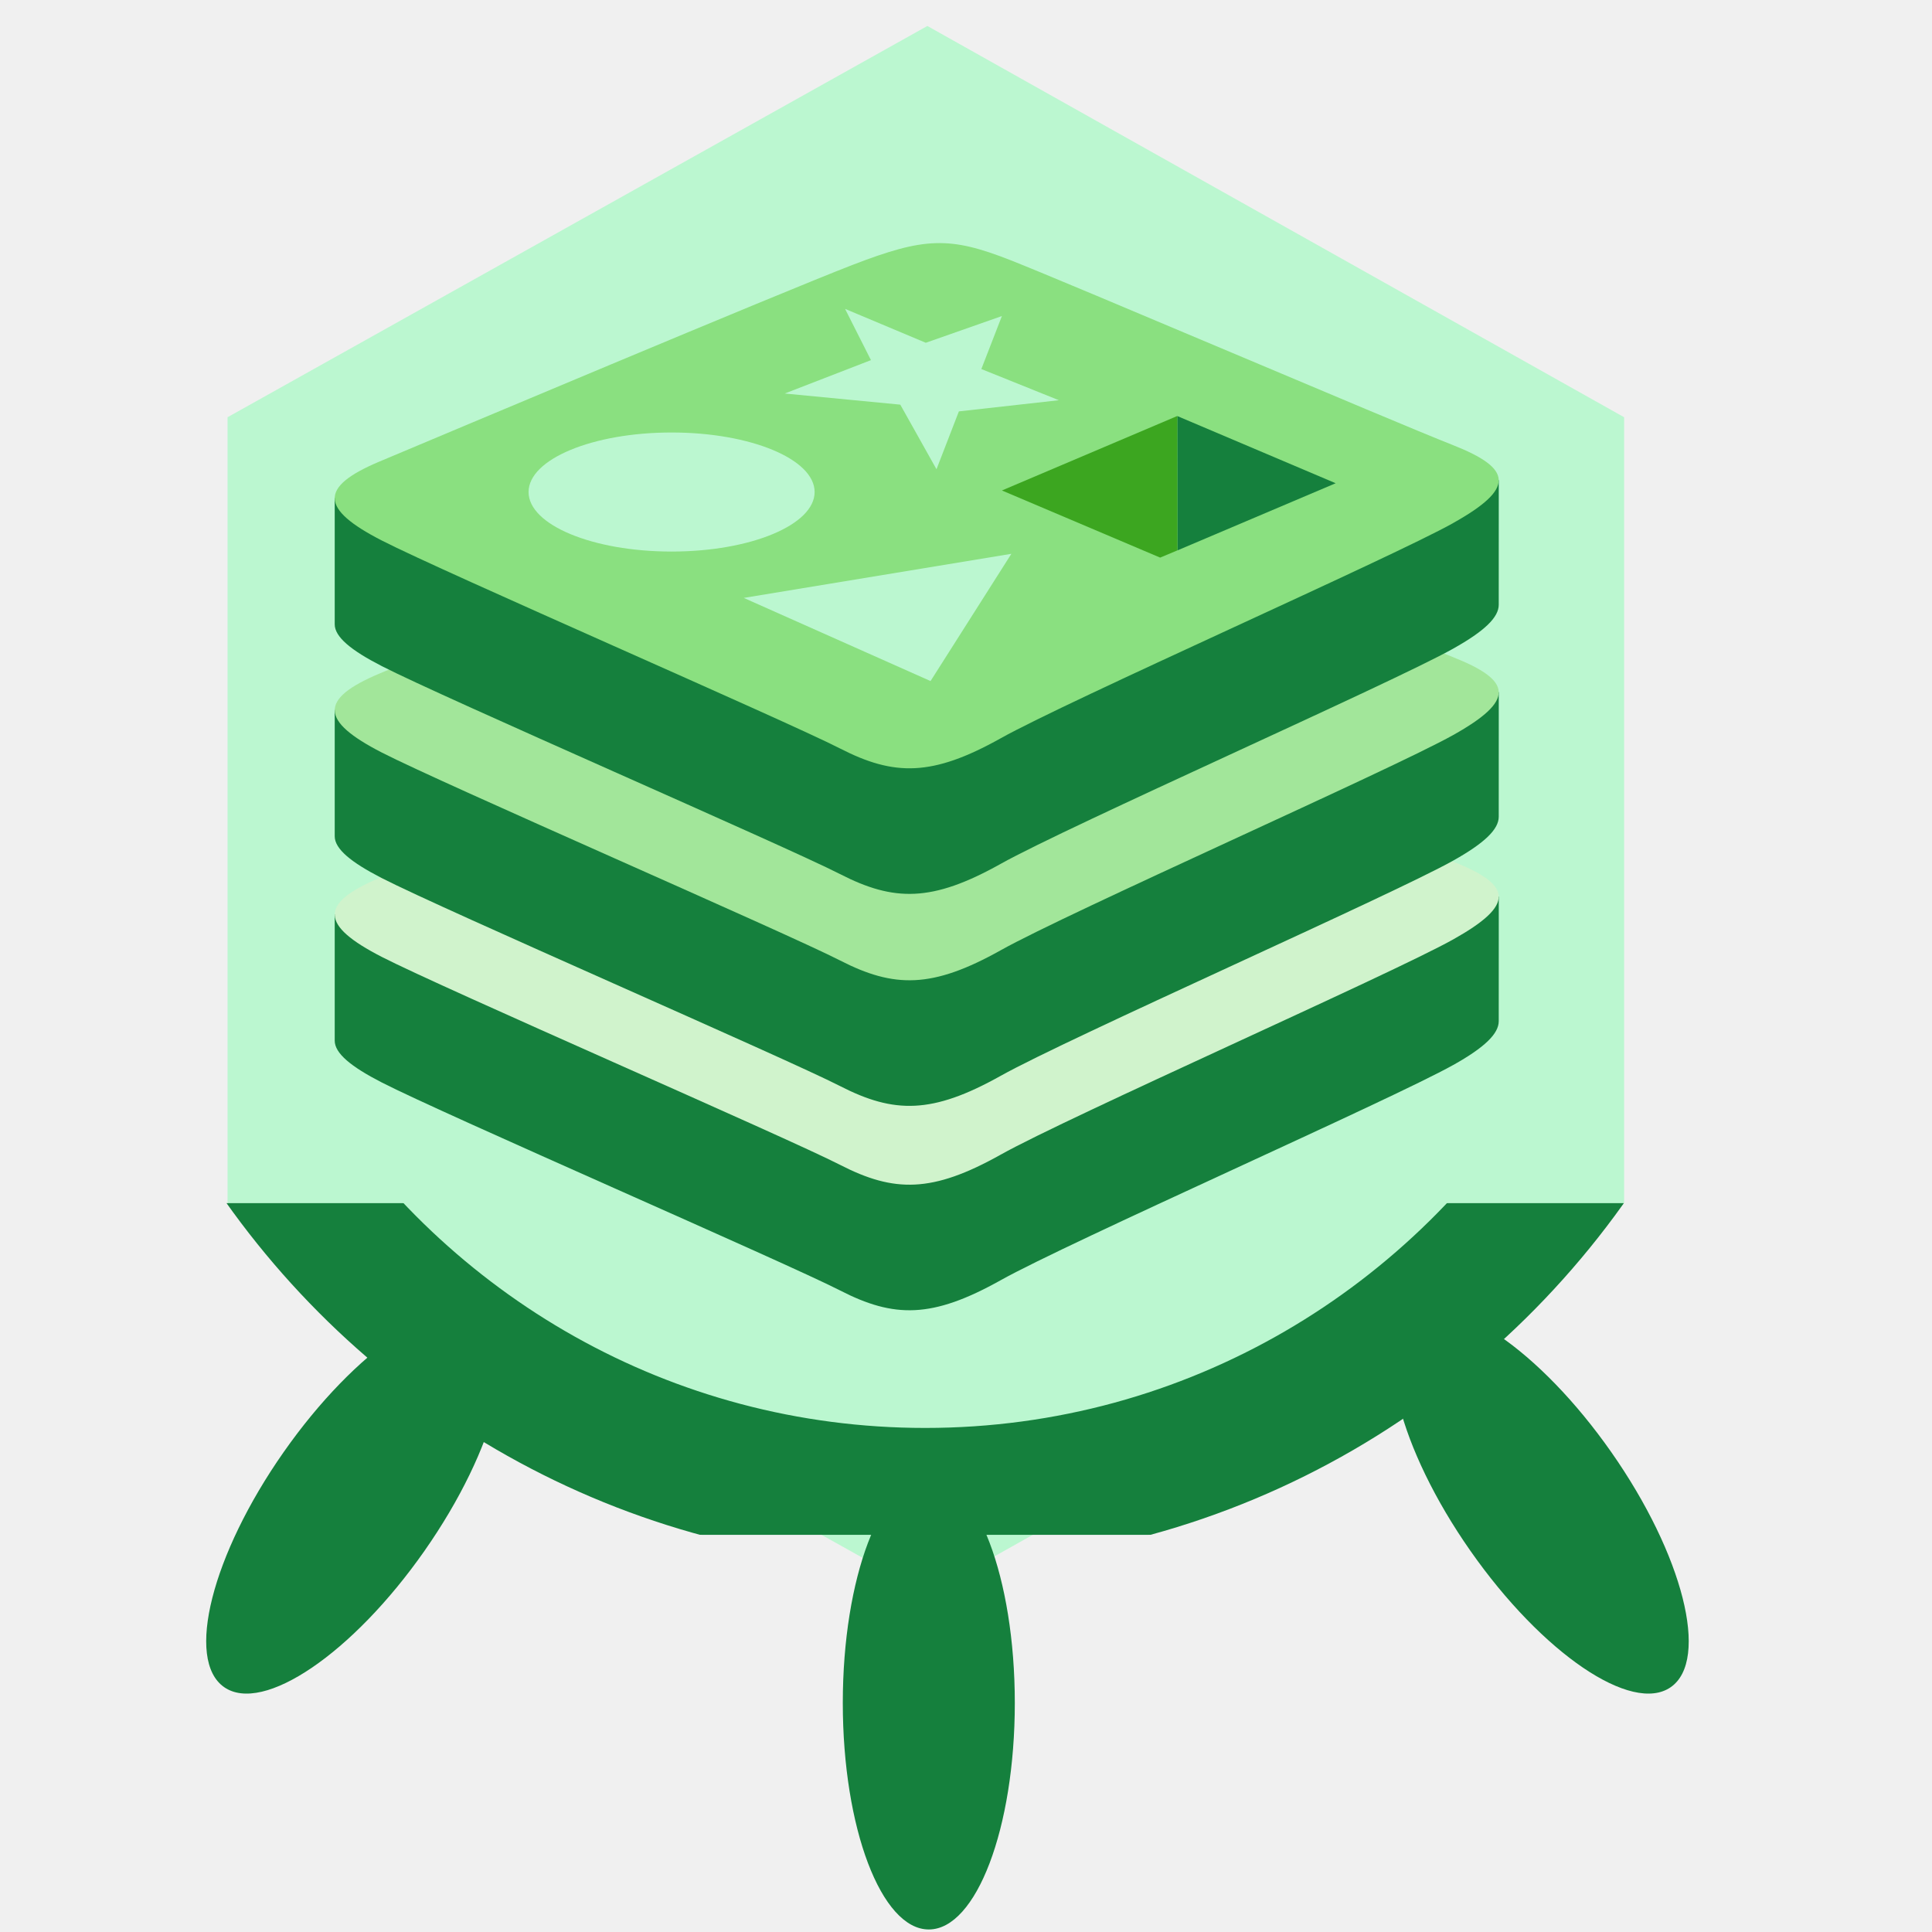
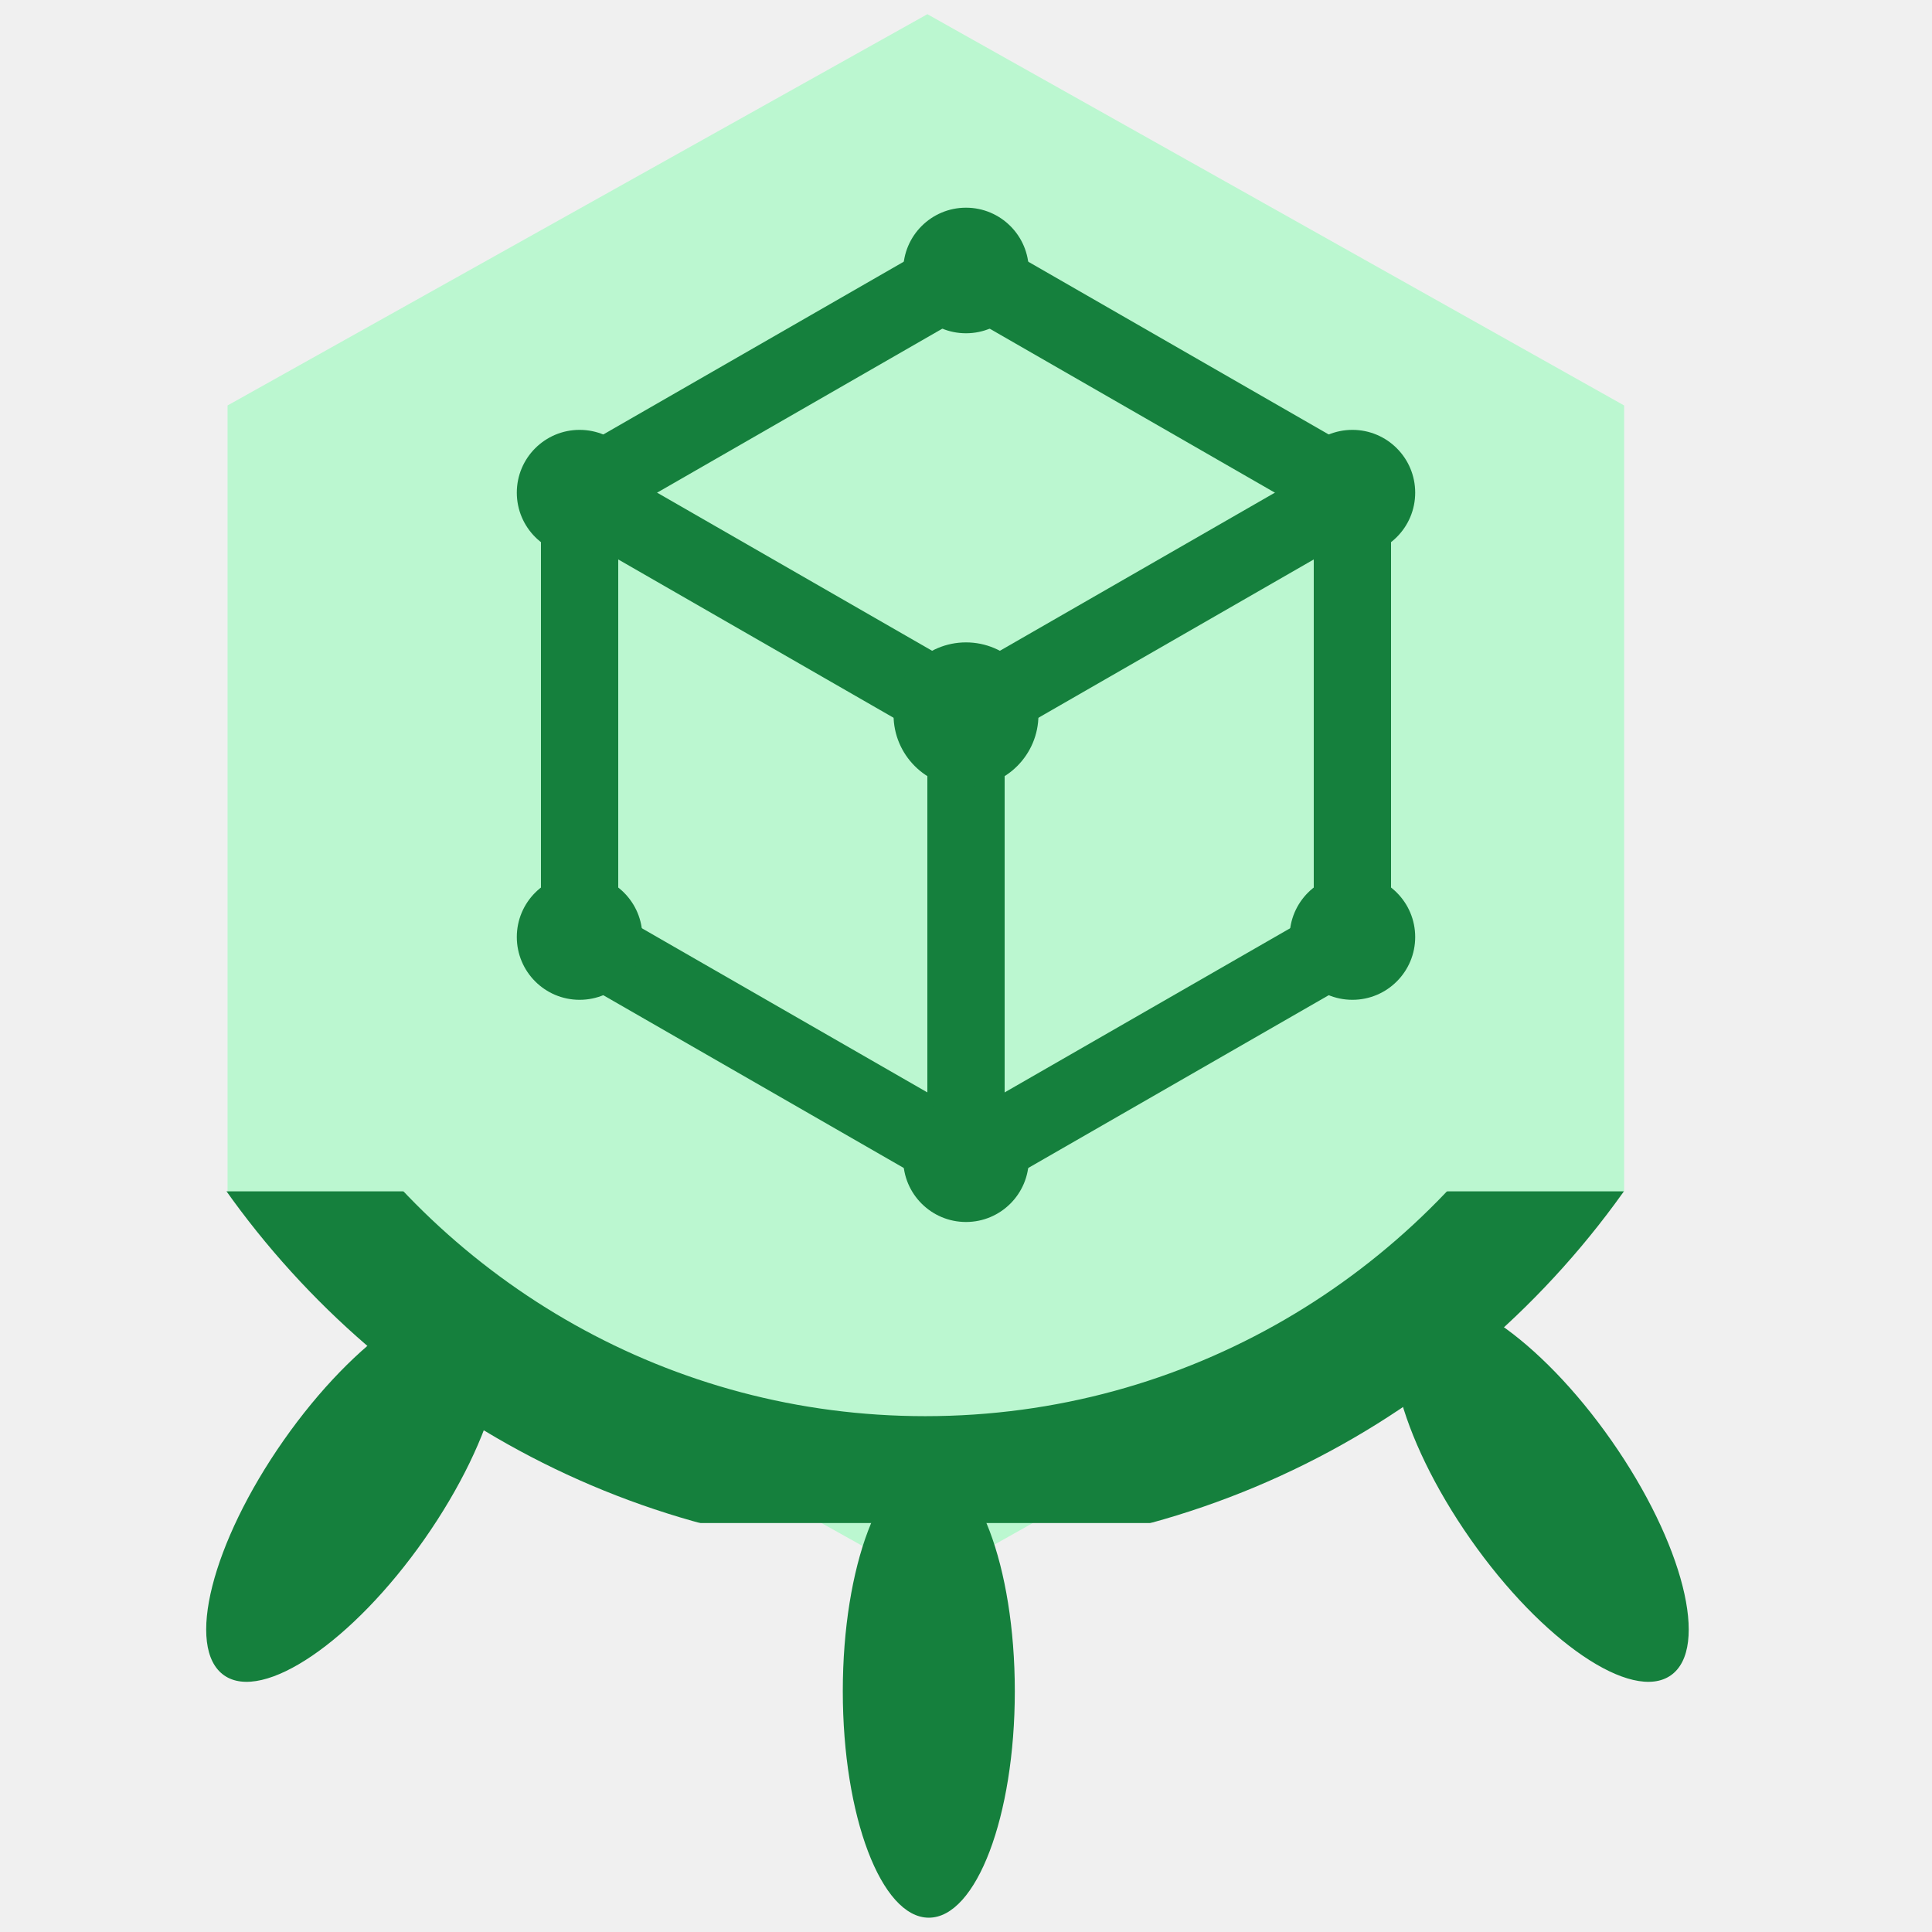
- <svg xmlns="http://www.w3.org/2000/svg" width="40" height="40" version="1.1" viewBox="0 0 40 40" id="svg1441">
-   <defs id="defs1389">
+ <svg xmlns="http://www.w3.org/2000/svg" width="40" height="40" version="1.1" viewBox="0 0 40 40">
+   <defs>
    <mask id="c" fill="#ffffff">
-       <path d="m0 0h313.3v159.86h-313.3z" fill="#fff" fill-rule="evenodd" id="path1386" />
+       <path d="m0 0h313.3v159.86h-313.3z" fill="#fff" fill-rule="evenodd" />
    </mask>
  </defs>
  <mask id="a" fill="#ffffff">
-     <path d="m0 0h313.3v159.86h-313.3z" fill="#fff" fill-rule="evenodd" id="path1391" />
+     <path d="m0 0h313.3v159.86h-313.3z" fill="#fff" fill-rule="evenodd" />
  </mask>
  <mask id="b" fill="#ffffff">
-     <path d="m0 0h313.3v159.86h-313.3z" fill="#fff" fill-rule="evenodd" id="path1394" />
+     <path d="m0 0h313.3v159.86h-313.3z" fill="#fff" fill-rule="evenodd" />
  </mask>
-   <g transform="translate(.39981 .50449)" id="g1419">
-     <g transform="matrix(.49527 0 0 .49527 5.0758 3.2126)" id="g1417">
-       <g transform="matrix(1.7758,0,0,1.7758,-164.24,-70.425)" id="g1415">
-         <g transform="translate(96.564,87.836)" fill="#66ff9a" stroke-width="3.24" id="g1399">
-           <polygon class="st0" transform="matrix(.72255 0 0 .7031 -28.717 -125.97)" points="78.4 144.9 55.7 158 32.9 144.9 32.9 118.6 55.7 105.5 78.4 118.6" fill="#bbf7d0" id="polygon1397" />
-         </g>
-         <g transform="matrix(.15831 0 0 .15831 83.649 18.463)" fill="#005e20" fill-rule="evenodd" id="g1413">
-           <g transform="matrix(1.0777,0,0,-1.0777,-10.799,451.79)" id="g1411">
-             <g transform="matrix(.94489 0 0 .94489 8.6963 2.7018)" fill="#15803d" mask="url(#c)" id="g1407">
-               <path transform="rotate(35,137.93,151.55)" d="m203.46 95.688c6.936 0 12.559-14.809 12.559-33.077s-5.623-33.077-12.559-33.077-12.559 14.809-12.559 33.077 5.623 33.077 12.559 33.077z" id="path1401" />
-               <path transform="matrix(-.81915 .57358 .57358 .81915 58.085 47.705)" d="m30.142 95.688c6.936 0 12.559-14.809 12.559-33.077s-5.623-33.077-12.559-33.077c-6.936 0-12.559 14.809-12.559 33.077s5.623 33.077 12.559 33.077z" id="path1403" />
-               <path d="m153.24 119.95c-6.936 0-12.559-14.809-12.559-33.077s5.623-33.077 12.559-33.077c6.936 0 12.559 14.809 12.559 33.077s-5.623 33.077-12.559 33.077z" id="path1405" />
+   <g>
+     <g transform="translate(.39981 .26074)">
+       <g transform="matrix(.49527 0 0 .49527 5.0758 3.2126)">
+         <g transform="matrix(1.7758,0,0,1.7758,-164.24,-70.425)">
+           <g transform="translate(96.564,87.836)" fill="#66ff9a" stroke-width="3.24">
+             <polygon class="st0" transform="matrix(.72255 0 0 .7031 -28.717 -125.97)" points="32.9 118.6 55.7 105.5 78.4 118.6 78.4 144.9 55.7 158 32.9 144.9" fill="#bbf7d0" />
+           </g>
+           <g transform="matrix(.15831 0 0 .15831 83.649 18.463)" fill="#005e20" fill-rule="evenodd">
+             <g transform="matrix(1.0777,0,0,-1.0777,-10.799,451.79)">
+               <g transform="matrix(.94489 0 0 .94489 8.6963 2.7018)" fill="#15803d" mask="url(#c)">
+                 <path transform="rotate(35,137.93,151.55)" d="m203.46 95.688c6.936 0 12.559-14.809 12.559-33.077s-5.623-33.077-12.559-33.077-12.559 14.809-12.559 33.077 5.623 33.077 12.559 33.077z" />
+                 <path transform="matrix(-.81915 .57358 .57358 .81915 58.085 47.705)" d="m30.142 95.688c6.936 0 12.559-14.809 12.559-33.077s-5.623-33.077-12.559-33.077c-6.936 0-12.559 14.809-12.559 33.077s5.623 33.077 12.559 33.077z" />
+                 <path d="m153.24 119.95c-6.936 0-12.559-14.809-12.559-33.077s5.623-33.077 12.559-33.077c6.936 0 12.559 14.809 12.559 33.077s-5.623 33.077-12.559 33.077z" />
+               </g>
+               <path transform="matrix(.94489 0 0 .94489 8.6963 2.7018)" d="m251.47 173.1c-20.23-33.61-56.89-56.068-98.756-56.068-40.721 0-76.516 21.246-97.059 53.335" fill="none" mask="url(#c)" stroke="#15803d" stroke-width="19.999" />
            </g>
-             <path transform="matrix(.94489 0 0 .94489 8.6963 2.7018)" d="m251.47 173.1c-20.23-33.61-56.89-56.068-98.756-56.068-40.721 0-76.516 21.246-97.059 53.335" fill="none" mask="url(#c)" stroke="#15803d" stroke-width="19.999" id="path1409" />
          </g>
        </g>
      </g>
    </g>
-   </g>
-   <g transform="matrix(.88287 0 0 .88287 4.3529 2.0017)" stroke-width=".11" id="g1439">
-     <path d="m29.146 22.709c-1.457 0.815-9.003 4.147-10.61 5.046-1.607 0.899-2.499 0.891-3.768 0.239-1.269-0.651-9.3-4.134-10.746-4.877-0.723-0.371-1.103-0.684-1.103-0.98v-2.962s10.455-2.444 12.143-3.094c1.688-0.65 2.273-0.674 3.71-0.109 1.437 0.565 10.025 2.229 11.445 2.787l-0.001 2.921c0 0.293-0.327 0.614-1.069 1.029" fill="#15803d" id="path1421" />
-     <path d="m29.146 19.764c-1.457 0.815-9.003 4.146-10.609 5.046-1.607 0.9-2.499 0.891-3.768 0.239-1.269-0.651-9.3-4.134-10.746-4.876-1.446-0.742-1.477-1.253-0.056-1.851 1.421-0.598 9.407-3.962 11.095-4.612 1.688-0.65 2.273-0.674 3.709-0.109 1.436 0.565 8.938 3.771 10.357 4.329 1.42 0.559 1.474 1.019 0.018 1.834" fill="#5955de" id="path1423" style="fill:#d0f3cc;fill-opacity:1" />
-     <path d="m29.146 17.916c-1.457 0.815-9.003 4.147-10.61 5.046-1.607 0.899-2.499 0.89-3.768 0.239-1.269-0.651-9.3-4.134-10.746-4.877-0.723-0.371-1.103-0.684-1.103-0.98v-2.963s10.455-2.444 12.143-3.094c1.688-0.65 2.273-0.674 3.71-0.109 1.437 0.565 10.025 2.228 11.445 2.787l-0.001 2.921c0 0.293-0.327 0.614-1.069 1.029" fill="#15803d" id="path1425" />
-     <path d="m29.146 14.971c-1.457 0.815-9.003 4.146-10.609 5.046-1.607 0.899-2.499 0.89-3.768 0.239-1.269-0.651-9.3-4.134-10.746-4.876-1.446-0.742-1.477-1.253-0.056-1.851 1.421-0.597 9.407-3.962 11.095-4.612 1.688-0.65 2.273-0.674 3.709-0.109 1.436 0.565 8.938 3.77 10.357 4.329 1.42 0.559 1.474 1.019 0.018 1.834" fill="#5955de" id="path1427" style="fill:#a2e69a;fill-opacity:1" />
-     <path d="m29.146 12.945c-1.457 0.815-9.003 4.147-10.61 5.046-1.607 0.899-2.499 0.89-3.768 0.239-1.269-0.651-9.3-4.134-10.746-4.877-0.723-0.371-1.103-0.684-1.103-0.98v-2.963s10.455-2.443 12.143-3.094c1.688-0.65 2.273-0.674 3.71-0.109 1.437 0.565 10.025 2.228 11.445 2.787l-0.001 2.921c0 0.293-0.327 0.614-1.069 1.029" fill="#15803d" id="path1429" />
-     <path d="m29.146 10c-1.457 0.815-9.003 4.147-10.609 5.046-1.607 0.899-2.499 0.89-3.768 0.239-1.269-0.651-9.3-4.135-10.746-4.877-1.447-0.742-1.477-1.253-0.056-1.851 1.421-0.597 9.407-3.961 11.095-4.612 1.688-0.65 2.273-0.674 3.709-0.109 1.436 0.565 8.938 3.771 10.357 4.329 1.42 0.558 1.474 1.019 0.018 1.834" fill="#5955de" id="path1431" style="fill:#8ae080;fill-opacity:1" />
-     <path d="m19.903 7.118-2.347 0.262-0.525 1.357-0.849-1.515-2.71-0.261 2.022-0.783-0.607-1.202 1.893 0.795 1.785-0.627-0.482 1.243 1.82 0.732m-3.012 6.585-4.38-1.95 6.276-1.034-1.896 2.985m-6.072-5.83c1.853 0 3.354 0.625 3.354 1.396 0 0.771-1.502 1.396-3.354 1.396-1.853 0-3.354-0.625-3.354-1.396 0-0.771 1.502-1.396 3.354-1.396" fill="#bbf7d0" id="path1433" />
-     <path d="m22.677 7.489 3.715 1.576-3.711 1.575-0.003-3.151" fill="#15803d" id="path1435" />
-     <path d="m18.567 9.234 4.109-1.745 0.003 3.151-0.403 0.169-3.71-1.574" fill="#2420a6" id="path1437" style="fill:#3ca620;fill-opacity:1" />
+     <g fill="none" stroke="#15803d" stroke-width="1.6" stroke-linecap="round" stroke-linejoin="round">
+       <path d="m20 5.6 8 4.6v9.2l-8 4.6-8-4.6v-9.2z" />
+       <path d="m12 10.2 8 4.6 8-4.6m-8 4.6v9.2" />
+       <circle cx="20" cy="14.8" r="1.5" fill="#15803d" stroke="none" />
+       <circle cx="20" cy="5.6" r="1.3" fill="#15803d" stroke="none" />
+       <circle cx="12" cy="10.2" r="1.3" fill="#15803d" stroke="none" />
+       <circle cx="28" cy="10.2" r="1.3" fill="#15803d" stroke="none" />
+       <circle cx="12" cy="19.4" r="1.3" fill="#15803d" stroke="none" />
+       <circle cx="28" cy="19.4" r="1.3" fill="#15803d" stroke="none" />
+       <circle cx="20" cy="24" r="1.3" fill="#15803d" stroke="none" />
+     </g>
  </g>
</svg>
